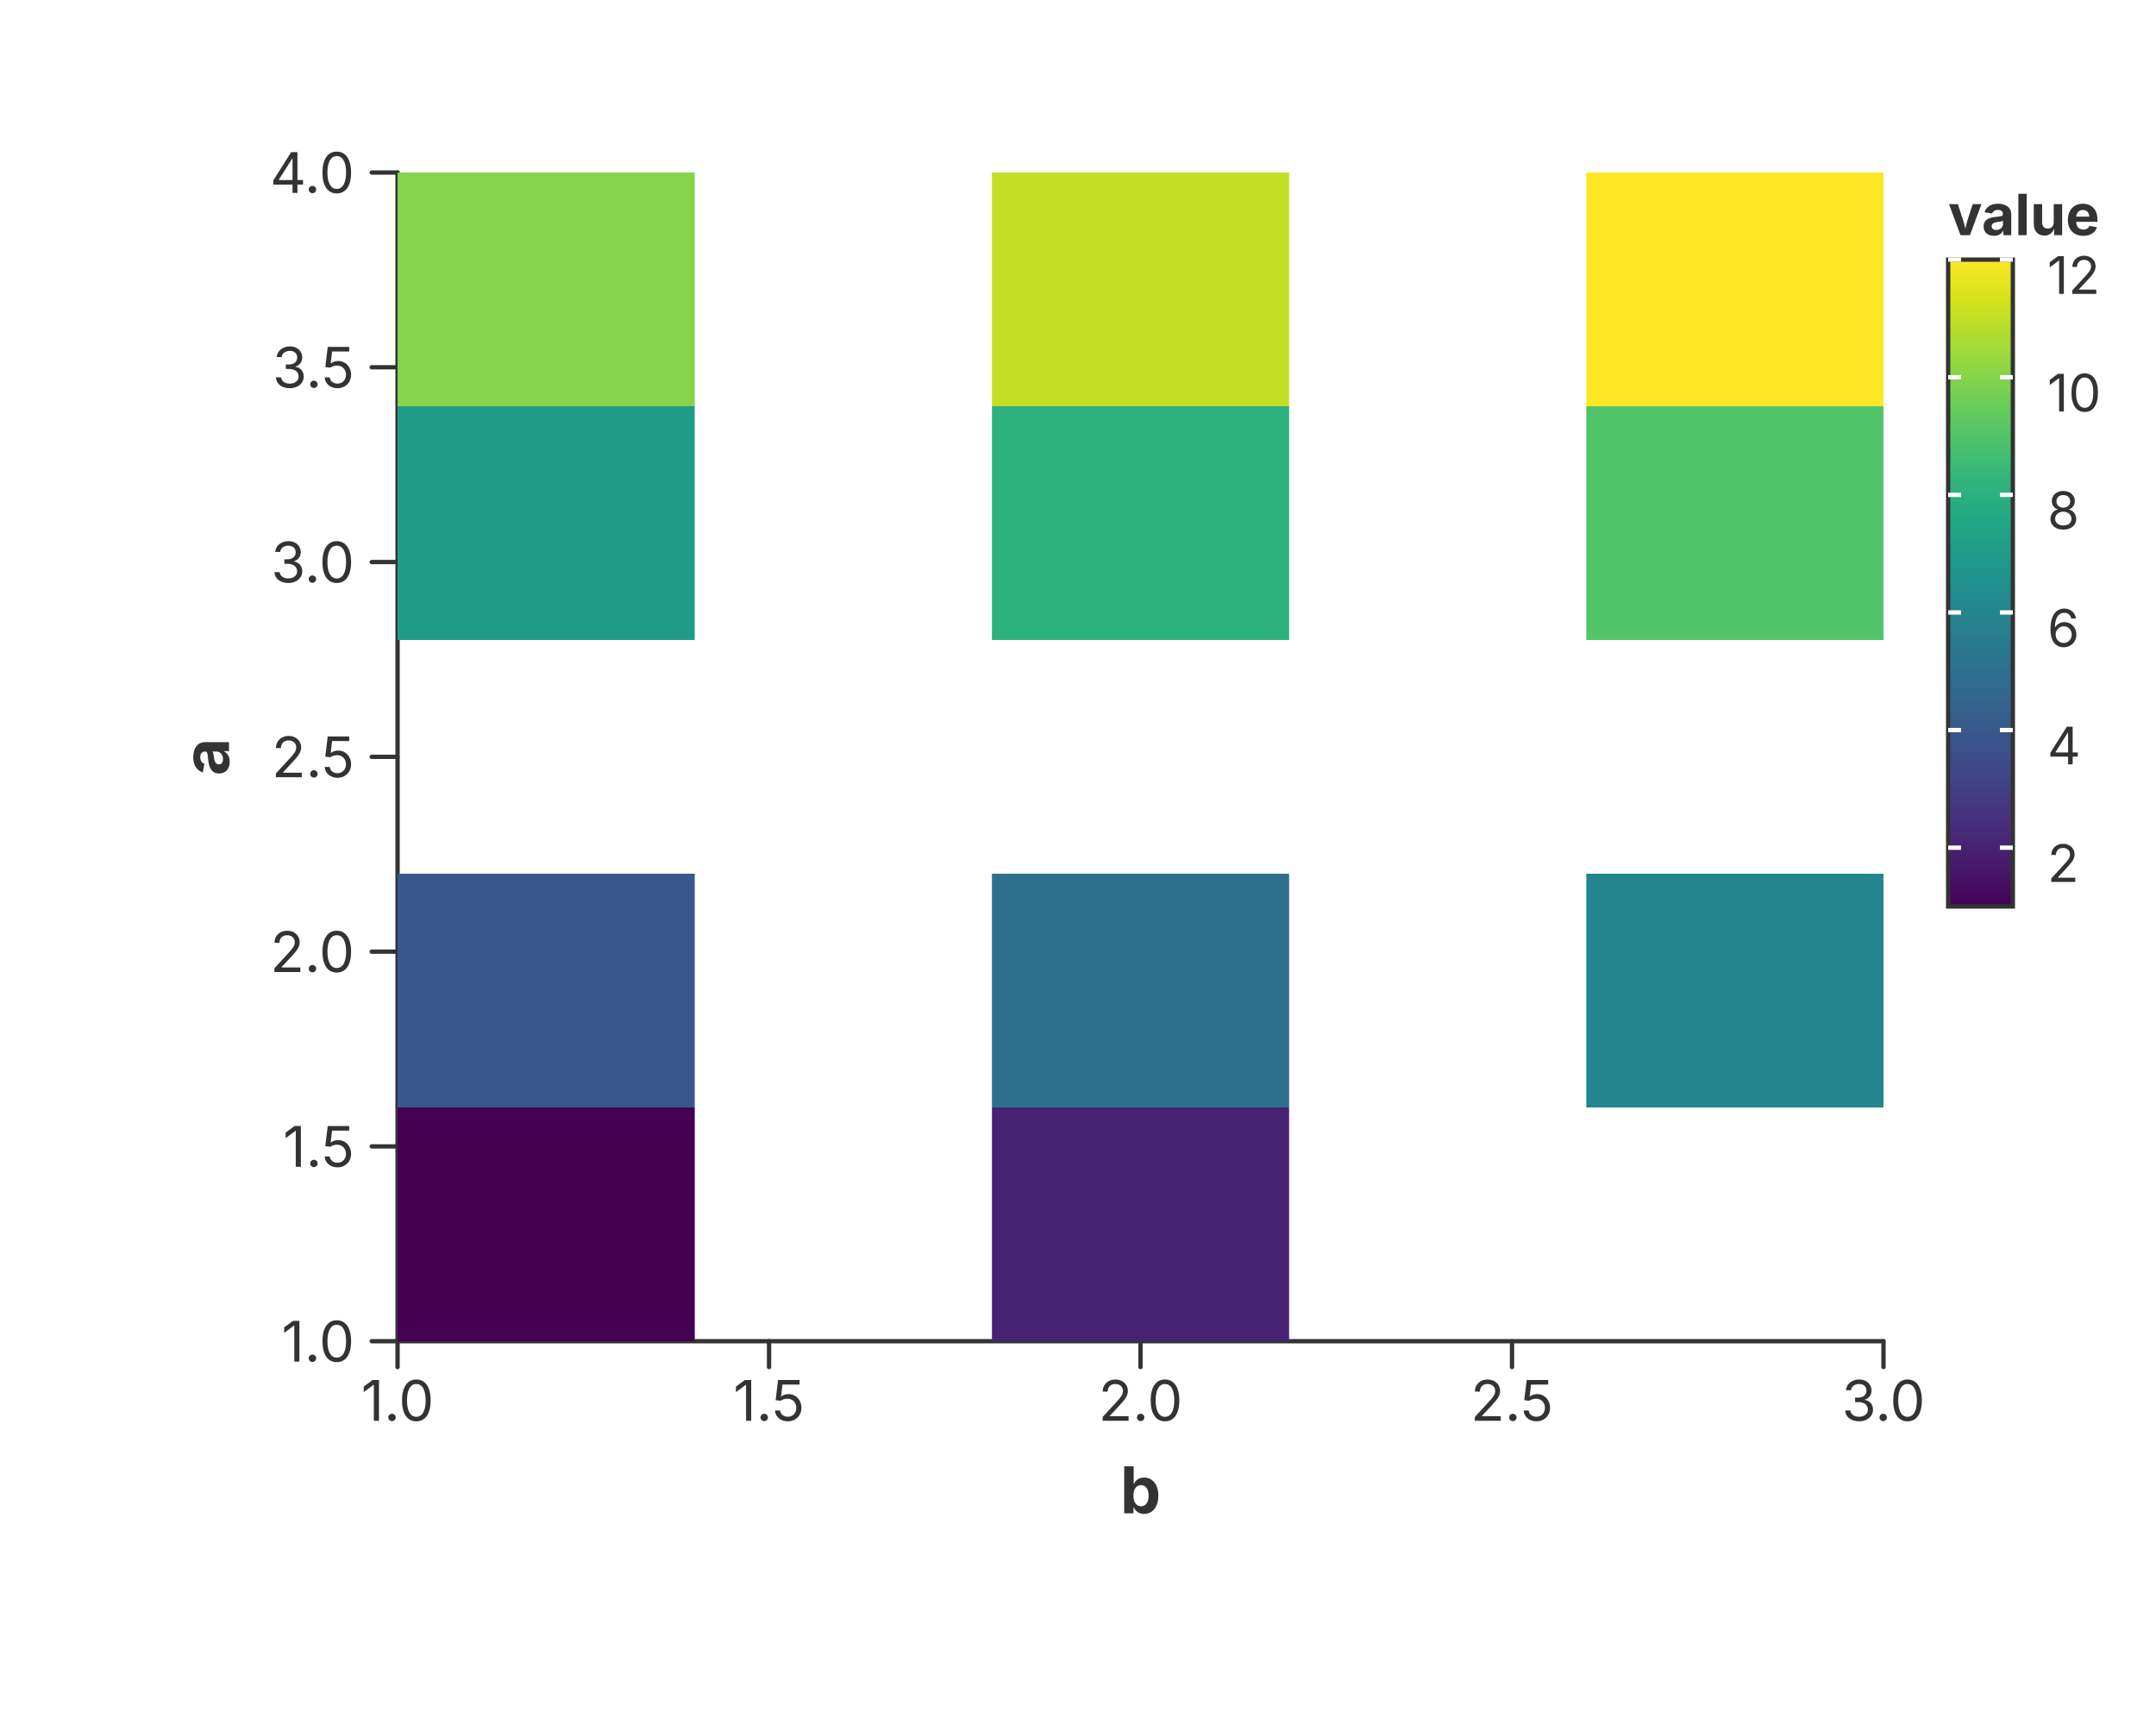
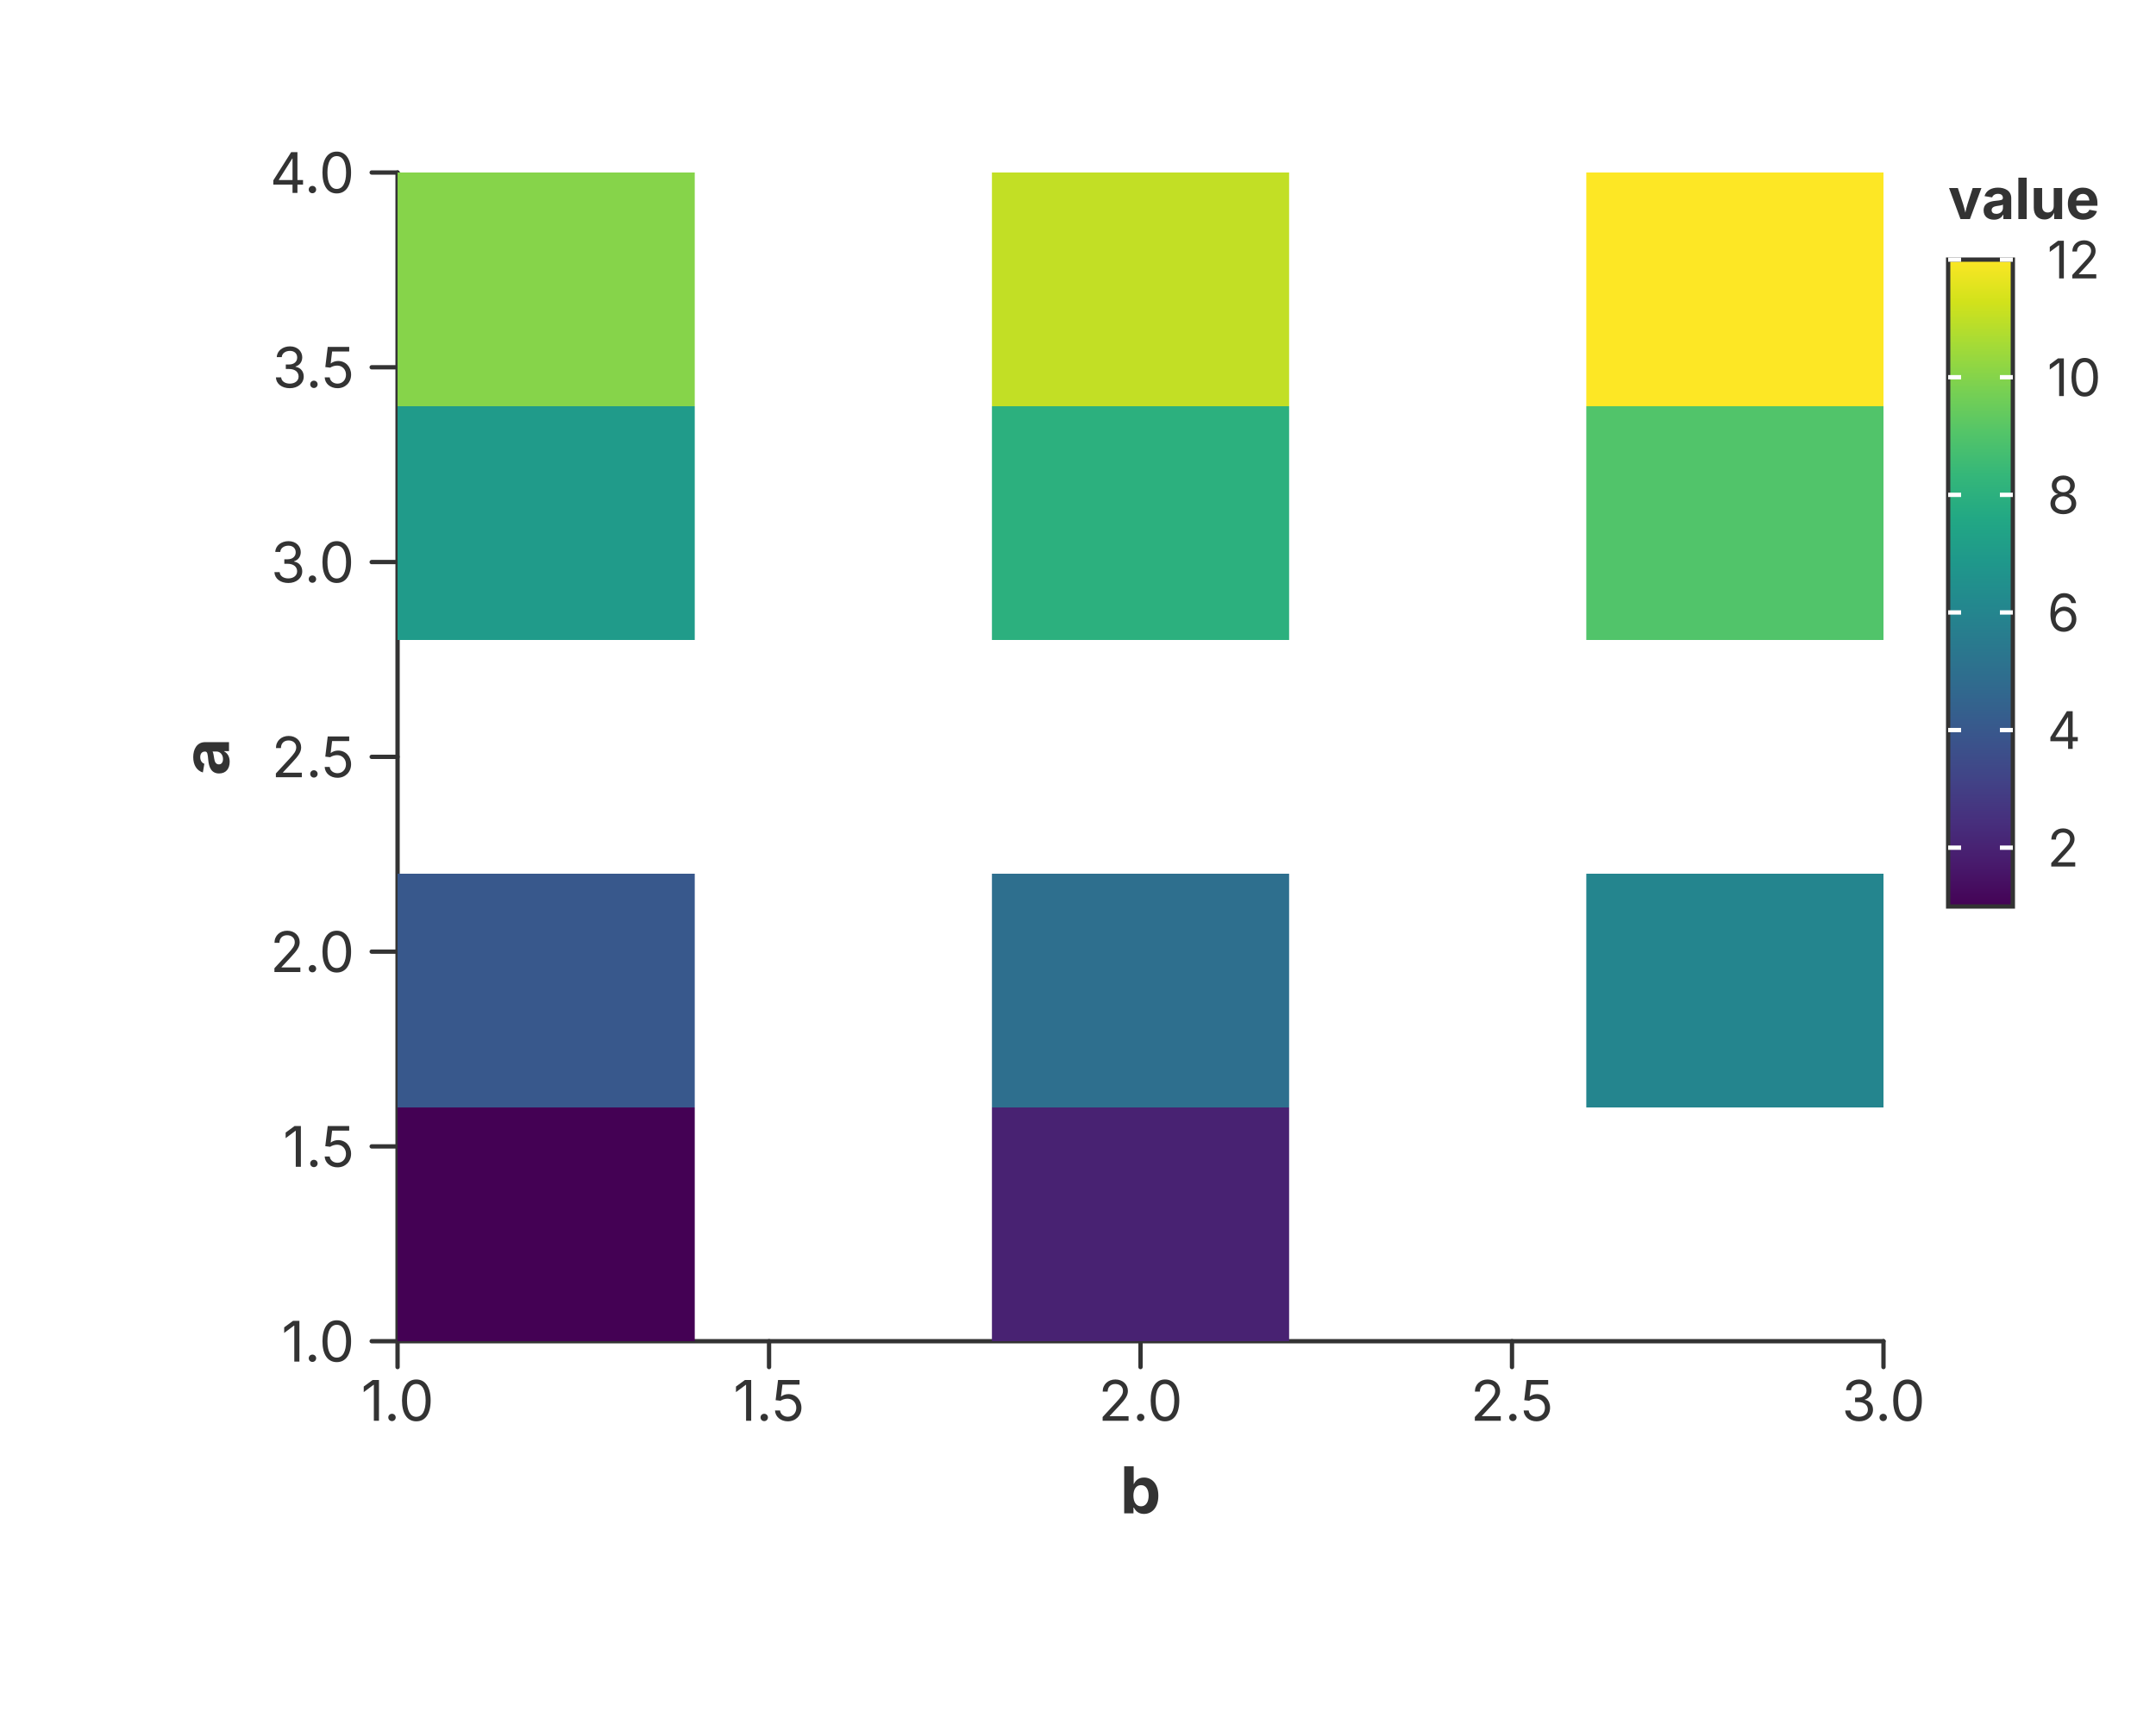
<svg xmlns="http://www.w3.org/2000/svg" width="500" height="400" viewBox="0 0 500 400">
  <rect x="0.000" y="0.000" width="500.000" height="400.000" fill="rgba(255,255,255,1.000)" stroke="none" stroke-width="0.000" fill-opacity="1.000" stroke-opacity="1.000" />
  <path d="M 92.200 311.000 L 436.800 311.000" stroke="rgba(51,51,51,1.000)" stroke-width="1.000" stroke-opacity="1.000" fill="none" stroke-linejoin="round" stroke-linecap="round" />
  <path d="M 92.200 311.000 L 92.200 317.000" stroke="rgba(51,51,51,1.000)" stroke-width="1.000" stroke-opacity="1.000" fill="none" stroke-linejoin="round" stroke-linecap="round" />
  <text x="92.200" y="320.000" font-size="13.0" font-family="Inter, -apple-system, BlinkMacSystemFont, 'Segoe UI', Roboto, Helvetica, Arial, 'PingFang SC', 'Microsoft YaHei', Ubuntu, Cantarell, 'Noto Sans', sans-serif" fill="rgba(51,51,51,1.000)" fill-opacity="1.000" text-anchor="middle" font-weight="normal" dominant-baseline="hanging" transform="rotate(0 92.200 320.000)">1.0</text>
  <path d="M 178.350 311.000 L 178.350 317.000" stroke="rgba(51,51,51,1.000)" stroke-width="1.000" stroke-opacity="1.000" fill="none" stroke-linejoin="round" stroke-linecap="round" />
  <text x="178.350" y="320.000" font-size="13.0" font-family="Inter, -apple-system, BlinkMacSystemFont, 'Segoe UI', Roboto, Helvetica, Arial, 'PingFang SC', 'Microsoft YaHei', Ubuntu, Cantarell, 'Noto Sans', sans-serif" fill="rgba(51,51,51,1.000)" fill-opacity="1.000" text-anchor="middle" font-weight="normal" dominant-baseline="hanging" transform="rotate(0 178.350 320.000)">1.5</text>
  <path d="M 264.500 311.000 L 264.500 317.000" stroke="rgba(51,51,51,1.000)" stroke-width="1.000" stroke-opacity="1.000" fill="none" stroke-linejoin="round" stroke-linecap="round" />
  <text x="264.500" y="320.000" font-size="13.0" font-family="Inter, -apple-system, BlinkMacSystemFont, 'Segoe UI', Roboto, Helvetica, Arial, 'PingFang SC', 'Microsoft YaHei', Ubuntu, Cantarell, 'Noto Sans', sans-serif" fill="rgba(51,51,51,1.000)" fill-opacity="1.000" text-anchor="middle" font-weight="normal" dominant-baseline="hanging" transform="rotate(0 264.500 320.000)">2.0</text>
  <path d="M 350.650 311.000 L 350.650 317.000" stroke="rgba(51,51,51,1.000)" stroke-width="1.000" stroke-opacity="1.000" fill="none" stroke-linejoin="round" stroke-linecap="round" />
  <text x="350.650" y="320.000" font-size="13.0" font-family="Inter, -apple-system, BlinkMacSystemFont, 'Segoe UI', Roboto, Helvetica, Arial, 'PingFang SC', 'Microsoft YaHei', Ubuntu, Cantarell, 'Noto Sans', sans-serif" fill="rgba(51,51,51,1.000)" fill-opacity="1.000" text-anchor="middle" font-weight="normal" dominant-baseline="hanging" transform="rotate(0 350.650 320.000)">2.5</text>
  <path d="M 436.800 311.000 L 436.800 317.000" stroke="rgba(51,51,51,1.000)" stroke-width="1.000" stroke-opacity="1.000" fill="none" stroke-linejoin="round" stroke-linecap="round" />
  <text x="436.800" y="320.000" font-size="13.0" font-family="Inter, -apple-system, BlinkMacSystemFont, 'Segoe UI', Roboto, Helvetica, Arial, 'PingFang SC', 'Microsoft YaHei', Ubuntu, Cantarell, 'Noto Sans', sans-serif" fill="rgba(51,51,51,1.000)" fill-opacity="1.000" text-anchor="middle" font-weight="normal" dominant-baseline="hanging" transform="rotate(0 436.800 320.000)">3.0</text>
  <text x="264.500" y="340.000" font-size="15.0" font-family="Inter, -apple-system, BlinkMacSystemFont, 'Segoe UI', Roboto, Helvetica, Arial, 'PingFang SC', 'Microsoft YaHei', Ubuntu, Cantarell, 'Noto Sans', sans-serif" fill="rgba(51,51,51,1.000)" fill-opacity="1.000" text-anchor="middle" font-weight="bold" dominant-baseline="hanging" transform="rotate(0 264.500 340.000)">b</text>
  <path d="M 92.200 40.000 L 92.200 311.000" stroke="rgba(51,51,51,1.000)" stroke-width="1.000" stroke-opacity="1.000" fill="none" stroke-linejoin="round" stroke-linecap="round" />
  <path d="M 92.200 311.000 L 86.200 311.000" stroke="rgba(51,51,51,1.000)" stroke-width="1.000" stroke-opacity="1.000" fill="none" stroke-linejoin="round" stroke-linecap="round" />
  <text x="82.200" y="311.000" font-size="13.0" font-family="Inter, -apple-system, BlinkMacSystemFont, 'Segoe UI', Roboto, Helvetica, Arial, 'PingFang SC', 'Microsoft YaHei', Ubuntu, Cantarell, 'Noto Sans', sans-serif" fill="rgba(51,51,51,1.000)" fill-opacity="1.000" text-anchor="end" font-weight="normal" dominant-baseline="central" transform="rotate(0 82.200 311.000)">1.0</text>
  <path d="M 92.200 265.833 L 86.200 265.833" stroke="rgba(51,51,51,1.000)" stroke-width="1.000" stroke-opacity="1.000" fill="none" stroke-linejoin="round" stroke-linecap="round" />
  <text x="82.200" y="265.833" font-size="13.0" font-family="Inter, -apple-system, BlinkMacSystemFont, 'Segoe UI', Roboto, Helvetica, Arial, 'PingFang SC', 'Microsoft YaHei', Ubuntu, Cantarell, 'Noto Sans', sans-serif" fill="rgba(51,51,51,1.000)" fill-opacity="1.000" text-anchor="end" font-weight="normal" dominant-baseline="central" transform="rotate(0 82.200 265.833)">1.5</text>
  <path d="M 92.200 220.667 L 86.200 220.667" stroke="rgba(51,51,51,1.000)" stroke-width="1.000" stroke-opacity="1.000" fill="none" stroke-linejoin="round" stroke-linecap="round" />
  <text x="82.200" y="220.667" font-size="13.0" font-family="Inter, -apple-system, BlinkMacSystemFont, 'Segoe UI', Roboto, Helvetica, Arial, 'PingFang SC', 'Microsoft YaHei', Ubuntu, Cantarell, 'Noto Sans', sans-serif" fill="rgba(51,51,51,1.000)" fill-opacity="1.000" text-anchor="end" font-weight="normal" dominant-baseline="central" transform="rotate(0 82.200 220.667)">2.0</text>
  <path d="M 92.200 175.500 L 86.200 175.500" stroke="rgba(51,51,51,1.000)" stroke-width="1.000" stroke-opacity="1.000" fill="none" stroke-linejoin="round" stroke-linecap="round" />
  <text x="82.200" y="175.500" font-size="13.0" font-family="Inter, -apple-system, BlinkMacSystemFont, 'Segoe UI', Roboto, Helvetica, Arial, 'PingFang SC', 'Microsoft YaHei', Ubuntu, Cantarell, 'Noto Sans', sans-serif" fill="rgba(51,51,51,1.000)" fill-opacity="1.000" text-anchor="end" font-weight="normal" dominant-baseline="central" transform="rotate(0 82.200 175.500)">2.5</text>
  <path d="M 92.200 130.333 L 86.200 130.333" stroke="rgba(51,51,51,1.000)" stroke-width="1.000" stroke-opacity="1.000" fill="none" stroke-linejoin="round" stroke-linecap="round" />
  <text x="82.200" y="130.333" font-size="13.0" font-family="Inter, -apple-system, BlinkMacSystemFont, 'Segoe UI', Roboto, Helvetica, Arial, 'PingFang SC', 'Microsoft YaHei', Ubuntu, Cantarell, 'Noto Sans', sans-serif" fill="rgba(51,51,51,1.000)" fill-opacity="1.000" text-anchor="end" font-weight="normal" dominant-baseline="central" transform="rotate(0 82.200 130.333)">3.0</text>
  <path d="M 92.200 85.167 L 86.200 85.167" stroke="rgba(51,51,51,1.000)" stroke-width="1.000" stroke-opacity="1.000" fill="none" stroke-linejoin="round" stroke-linecap="round" />
  <text x="82.200" y="85.167" font-size="13.0" font-family="Inter, -apple-system, BlinkMacSystemFont, 'Segoe UI', Roboto, Helvetica, Arial, 'PingFang SC', 'Microsoft YaHei', Ubuntu, Cantarell, 'Noto Sans', sans-serif" fill="rgba(51,51,51,1.000)" fill-opacity="1.000" text-anchor="end" font-weight="normal" dominant-baseline="central" transform="rotate(0 82.200 85.167)">3.5</text>
  <path d="M 92.200 40.000 L 86.200 40.000" stroke="rgba(51,51,51,1.000)" stroke-width="1.000" stroke-opacity="1.000" fill="none" stroke-linejoin="round" stroke-linecap="round" />
  <text x="82.200" y="40.000" font-size="13.0" font-family="Inter, -apple-system, BlinkMacSystemFont, 'Segoe UI', Roboto, Helvetica, Arial, 'PingFang SC', 'Microsoft YaHei', Ubuntu, Cantarell, 'Noto Sans', sans-serif" fill="rgba(51,51,51,1.000)" fill-opacity="1.000" text-anchor="end" font-weight="normal" dominant-baseline="central" transform="rotate(0 82.200 40.000)">4.0</text>
  <text x="47.500" y="175.500" font-size="15.0" font-family="Inter, -apple-system, BlinkMacSystemFont, 'Segoe UI', Roboto, Helvetica, Arial, 'PingFang SC', 'Microsoft YaHei', Ubuntu, Cantarell, 'Noto Sans', sans-serif" fill="rgba(51,51,51,1.000)" fill-opacity="1.000" text-anchor="middle" font-weight="bold" dominant-baseline="middle" transform="rotate(-90 47.500 175.500)">a</text>
  <rect x="92.200" y="256.800" width="68.920" height="54.200" fill="rgba(68,1,84,1.000)" stroke="rgba(255,255,255,1.000)" stroke-width="0.000" fill-opacity="1.000" stroke-opacity="1.000" />
  <rect x="230.040" y="256.800" width="68.920" height="54.200" fill="rgba(72,34,114,1.000)" stroke="rgba(255,255,255,1.000)" stroke-width="0.000" fill-opacity="1.000" stroke-opacity="1.000" />
  <rect x="92.200" y="202.600" width="68.920" height="54.200" fill="rgba(56,88,140,1.000)" stroke="rgba(255,255,255,1.000)" stroke-width="0.000" fill-opacity="1.000" stroke-opacity="1.000" />
  <rect x="230.040" y="202.600" width="68.920" height="54.200" fill="rgba(46,111,142,1.000)" stroke="rgba(255,255,255,1.000)" stroke-width="0.000" fill-opacity="1.000" stroke-opacity="1.000" />
  <rect x="367.880" y="202.600" width="68.920" height="54.200" fill="rgba(36,133,142,1.000)" stroke="rgba(255,255,255,1.000)" stroke-width="0.000" fill-opacity="1.000" stroke-opacity="1.000" />
  <rect x="92.200" y="94.200" width="68.920" height="54.200" fill="rgba(32,155,138,1.000)" stroke="rgba(255,255,255,1.000)" stroke-width="0.000" fill-opacity="1.000" stroke-opacity="1.000" />
  <rect x="230.040" y="94.200" width="68.920" height="54.200" fill="rgba(44,176,126,1.000)" stroke="rgba(255,255,255,1.000)" stroke-width="0.000" fill-opacity="1.000" stroke-opacity="1.000" />
  <rect x="367.880" y="94.200" width="68.920" height="54.200" fill="rgba(81,196,106,1.000)" stroke="rgba(255,255,255,1.000)" stroke-width="0.000" fill-opacity="1.000" stroke-opacity="1.000" />
  <rect x="92.200" y="40.000" width="68.920" height="54.200" fill="rgba(134,212,74,1.000)" stroke="rgba(255,255,255,1.000)" stroke-width="0.000" fill-opacity="1.000" stroke-opacity="1.000" />
  <rect x="230.040" y="40.000" width="68.920" height="54.200" fill="rgba(194,223,37,1.000)" stroke="rgba(255,255,255,1.000)" stroke-width="0.000" fill-opacity="1.000" stroke-opacity="1.000" />
  <rect x="367.880" y="40.000" width="68.920" height="54.200" fill="rgba(253,231,37,1.000)" stroke="rgba(255,255,255,1.000)" stroke-width="0.000" fill-opacity="1.000" stroke-opacity="1.000" />
-   <text x="451.800" y="49.600" font-size="13.2" font-family="Inter, -apple-system, BlinkMacSystemFont, 'Segoe UI', Roboto, Helvetica, Arial, 'PingFang SC', 'Microsoft YaHei', Ubuntu, Cantarell, 'Noto Sans', sans-serif" fill="rgba(51,51,51,1.000)" fill-opacity="1.000" text-anchor="start" font-weight="bold" dominant-baseline="middle" transform="rotate(0 451.800 49.600)">value</text>
+   <text x="451.800" y="46.000" font-size="13.2" font-family="Inter, -apple-system, BlinkMacSystemFont, 'Segoe UI', Roboto, Helvetica, Arial, 'PingFang SC', 'Microsoft YaHei', Ubuntu, Cantarell, 'Noto Sans', sans-serif" fill="rgba(51,51,51,1.000)" fill-opacity="1.000" text-anchor="start" font-weight="bold" dominant-baseline="central" transform="rotate(0 451.800 46.000)">value</text>
  <defs>
    <linearGradient id="grad_value" x1="0%" y1="0%" x2="0%" y2="100%">
      <stop offset="0.0%" stop-color="rgba(253,231,37,1.000)" />
      <stop offset="6.7%" stop-color="rgba(210,226,27,1.000)" />
      <stop offset="13.3%" stop-color="rgba(165,219,54,1.000)" />
      <stop offset="20.0%" stop-color="rgba(122,209,81,1.000)" />
      <stop offset="26.7%" stop-color="rgba(84,197,104,1.000)" />
      <stop offset="33.3%" stop-color="rgba(53,183,121,1.000)" />
      <stop offset="40.0%" stop-color="rgba(34,168,132,1.000)" />
      <stop offset="46.7%" stop-color="rgba(31,152,139,1.000)" />
      <stop offset="53.3%" stop-color="rgba(35,136,142,1.000)" />
      <stop offset="60.0%" stop-color="rgba(42,120,142,1.000)" />
      <stop offset="66.7%" stop-color="rgba(49,104,142,1.000)" />
      <stop offset="73.3%" stop-color="rgba(57,86,140,1.000)" />
      <stop offset="80.0%" stop-color="rgba(65,68,135,1.000)" />
      <stop offset="86.7%" stop-color="rgba(71,47,125,1.000)" />
      <stop offset="93.3%" stop-color="rgba(72,26,108,1.000)" />
      <stop offset="100.0%" stop-color="rgba(68,1,84,1.000)" />
    </linearGradient>
  </defs>
  <rect x="451.800" y="60.200" width="15.000" height="150.000" fill="url('#grad_value')" />
  <rect x="451.800" y="60.200" width="15.000" height="150.000" fill="none" stroke="rgba(51,51,51,1.000)" stroke-width="1.000" fill-opacity="1.000" stroke-opacity="1.000" />
  <line x1="451.800" y1="196.564" x2="454.800" y2="196.564" stroke="rgba(255,255,255,1.000)" stroke-width="1.000" stroke-opacity="1.000" />
  <line x1="463.800" y1="196.564" x2="466.800" y2="196.564" stroke="rgba(255,255,255,1.000)" stroke-width="1.000" stroke-opacity="1.000" />
-   <text x="474.800" y="200.164" font-size="12.0" font-family="Inter, -apple-system, BlinkMacSystemFont, 'Segoe UI', Roboto, Helvetica, Arial, 'PingFang SC', 'Microsoft YaHei', Ubuntu, Cantarell, 'Noto Sans', sans-serif" fill="rgba(51,51,51,1.000)" fill-opacity="1.000" text-anchor="start" font-weight="normal" dominant-baseline="middle" transform="rotate(0 474.800 200.164)">2</text>
+   <text x="474.800" y="196.564" font-size="12.0" font-family="Inter, -apple-system, BlinkMacSystemFont, 'Segoe UI', Roboto, Helvetica, Arial, 'PingFang SC', 'Microsoft YaHei', Ubuntu, Cantarell, 'Noto Sans', sans-serif" fill="rgba(51,51,51,1.000)" fill-opacity="1.000" text-anchor="start" font-weight="normal" dominant-baseline="central" transform="rotate(0 474.800 196.564)">2</text>
  <line x1="451.800" y1="169.291" x2="454.800" y2="169.291" stroke="rgba(255,255,255,1.000)" stroke-width="1.000" stroke-opacity="1.000" />
  <line x1="463.800" y1="169.291" x2="466.800" y2="169.291" stroke="rgba(255,255,255,1.000)" stroke-width="1.000" stroke-opacity="1.000" />
-   <text x="474.800" y="172.891" font-size="12.0" font-family="Inter, -apple-system, BlinkMacSystemFont, 'Segoe UI', Roboto, Helvetica, Arial, 'PingFang SC', 'Microsoft YaHei', Ubuntu, Cantarell, 'Noto Sans', sans-serif" fill="rgba(51,51,51,1.000)" fill-opacity="1.000" text-anchor="start" font-weight="normal" dominant-baseline="middle" transform="rotate(0 474.800 172.891)">4</text>
+   <text x="474.800" y="169.291" font-size="12.0" font-family="Inter, -apple-system, BlinkMacSystemFont, 'Segoe UI', Roboto, Helvetica, Arial, 'PingFang SC', 'Microsoft YaHei', Ubuntu, Cantarell, 'Noto Sans', sans-serif" fill="rgba(51,51,51,1.000)" fill-opacity="1.000" text-anchor="start" font-weight="normal" dominant-baseline="central" transform="rotate(0 474.800 169.291)">4</text>
  <line x1="451.800" y1="142.018" x2="454.800" y2="142.018" stroke="rgba(255,255,255,1.000)" stroke-width="1.000" stroke-opacity="1.000" />
  <line x1="463.800" y1="142.018" x2="466.800" y2="142.018" stroke="rgba(255,255,255,1.000)" stroke-width="1.000" stroke-opacity="1.000" />
-   <text x="474.800" y="145.618" font-size="12.0" font-family="Inter, -apple-system, BlinkMacSystemFont, 'Segoe UI', Roboto, Helvetica, Arial, 'PingFang SC', 'Microsoft YaHei', Ubuntu, Cantarell, 'Noto Sans', sans-serif" fill="rgba(51,51,51,1.000)" fill-opacity="1.000" text-anchor="start" font-weight="normal" dominant-baseline="middle" transform="rotate(0 474.800 145.618)">6</text>
+   <text x="474.800" y="142.018" font-size="12.0" font-family="Inter, -apple-system, BlinkMacSystemFont, 'Segoe UI', Roboto, Helvetica, Arial, 'PingFang SC', 'Microsoft YaHei', Ubuntu, Cantarell, 'Noto Sans', sans-serif" fill="rgba(51,51,51,1.000)" fill-opacity="1.000" text-anchor="start" font-weight="normal" dominant-baseline="central" transform="rotate(0 474.800 142.018)">6</text>
  <line x1="451.800" y1="114.745" x2="454.800" y2="114.745" stroke="rgba(255,255,255,1.000)" stroke-width="1.000" stroke-opacity="1.000" />
  <line x1="463.800" y1="114.745" x2="466.800" y2="114.745" stroke="rgba(255,255,255,1.000)" stroke-width="1.000" stroke-opacity="1.000" />
-   <text x="474.800" y="118.345" font-size="12.0" font-family="Inter, -apple-system, BlinkMacSystemFont, 'Segoe UI', Roboto, Helvetica, Arial, 'PingFang SC', 'Microsoft YaHei', Ubuntu, Cantarell, 'Noto Sans', sans-serif" fill="rgba(51,51,51,1.000)" fill-opacity="1.000" text-anchor="start" font-weight="normal" dominant-baseline="middle" transform="rotate(0 474.800 118.345)">8</text>
+   <text x="474.800" y="114.745" font-size="12.0" font-family="Inter, -apple-system, BlinkMacSystemFont, 'Segoe UI', Roboto, Helvetica, Arial, 'PingFang SC', 'Microsoft YaHei', Ubuntu, Cantarell, 'Noto Sans', sans-serif" fill="rgba(51,51,51,1.000)" fill-opacity="1.000" text-anchor="start" font-weight="normal" dominant-baseline="central" transform="rotate(0 474.800 114.745)">8</text>
  <line x1="451.800" y1="87.473" x2="454.800" y2="87.473" stroke="rgba(255,255,255,1.000)" stroke-width="1.000" stroke-opacity="1.000" />
  <line x1="463.800" y1="87.473" x2="466.800" y2="87.473" stroke="rgba(255,255,255,1.000)" stroke-width="1.000" stroke-opacity="1.000" />
-   <text x="474.800" y="91.073" font-size="12.0" font-family="Inter, -apple-system, BlinkMacSystemFont, 'Segoe UI', Roboto, Helvetica, Arial, 'PingFang SC', 'Microsoft YaHei', Ubuntu, Cantarell, 'Noto Sans', sans-serif" fill="rgba(51,51,51,1.000)" fill-opacity="1.000" text-anchor="start" font-weight="normal" dominant-baseline="middle" transform="rotate(0 474.800 91.073)">10</text>
+   <text x="474.800" y="87.473" font-size="12.0" font-family="Inter, -apple-system, BlinkMacSystemFont, 'Segoe UI', Roboto, Helvetica, Arial, 'PingFang SC', 'Microsoft YaHei', Ubuntu, Cantarell, 'Noto Sans', sans-serif" fill="rgba(51,51,51,1.000)" fill-opacity="1.000" text-anchor="start" font-weight="normal" dominant-baseline="central" transform="rotate(0 474.800 87.473)">10</text>
  <line x1="451.800" y1="60.200" x2="454.800" y2="60.200" stroke="rgba(255,255,255,1.000)" stroke-width="1.000" stroke-opacity="1.000" />
  <line x1="463.800" y1="60.200" x2="466.800" y2="60.200" stroke="rgba(255,255,255,1.000)" stroke-width="1.000" stroke-opacity="1.000" />
-   <text x="474.800" y="63.800" font-size="12.0" font-family="Inter, -apple-system, BlinkMacSystemFont, 'Segoe UI', Roboto, Helvetica, Arial, 'PingFang SC', 'Microsoft YaHei', Ubuntu, Cantarell, 'Noto Sans', sans-serif" fill="rgba(51,51,51,1.000)" fill-opacity="1.000" text-anchor="start" font-weight="normal" dominant-baseline="middle" transform="rotate(0 474.800 63.800)">12</text>
+   <text x="474.800" y="60.200" font-size="12.0" font-family="Inter, -apple-system, BlinkMacSystemFont, 'Segoe UI', Roboto, Helvetica, Arial, 'PingFang SC', 'Microsoft YaHei', Ubuntu, Cantarell, 'Noto Sans', sans-serif" fill="rgba(51,51,51,1.000)" fill-opacity="1.000" text-anchor="start" font-weight="normal" dominant-baseline="central" transform="rotate(0 474.800 60.200)">12</text>
</svg>
